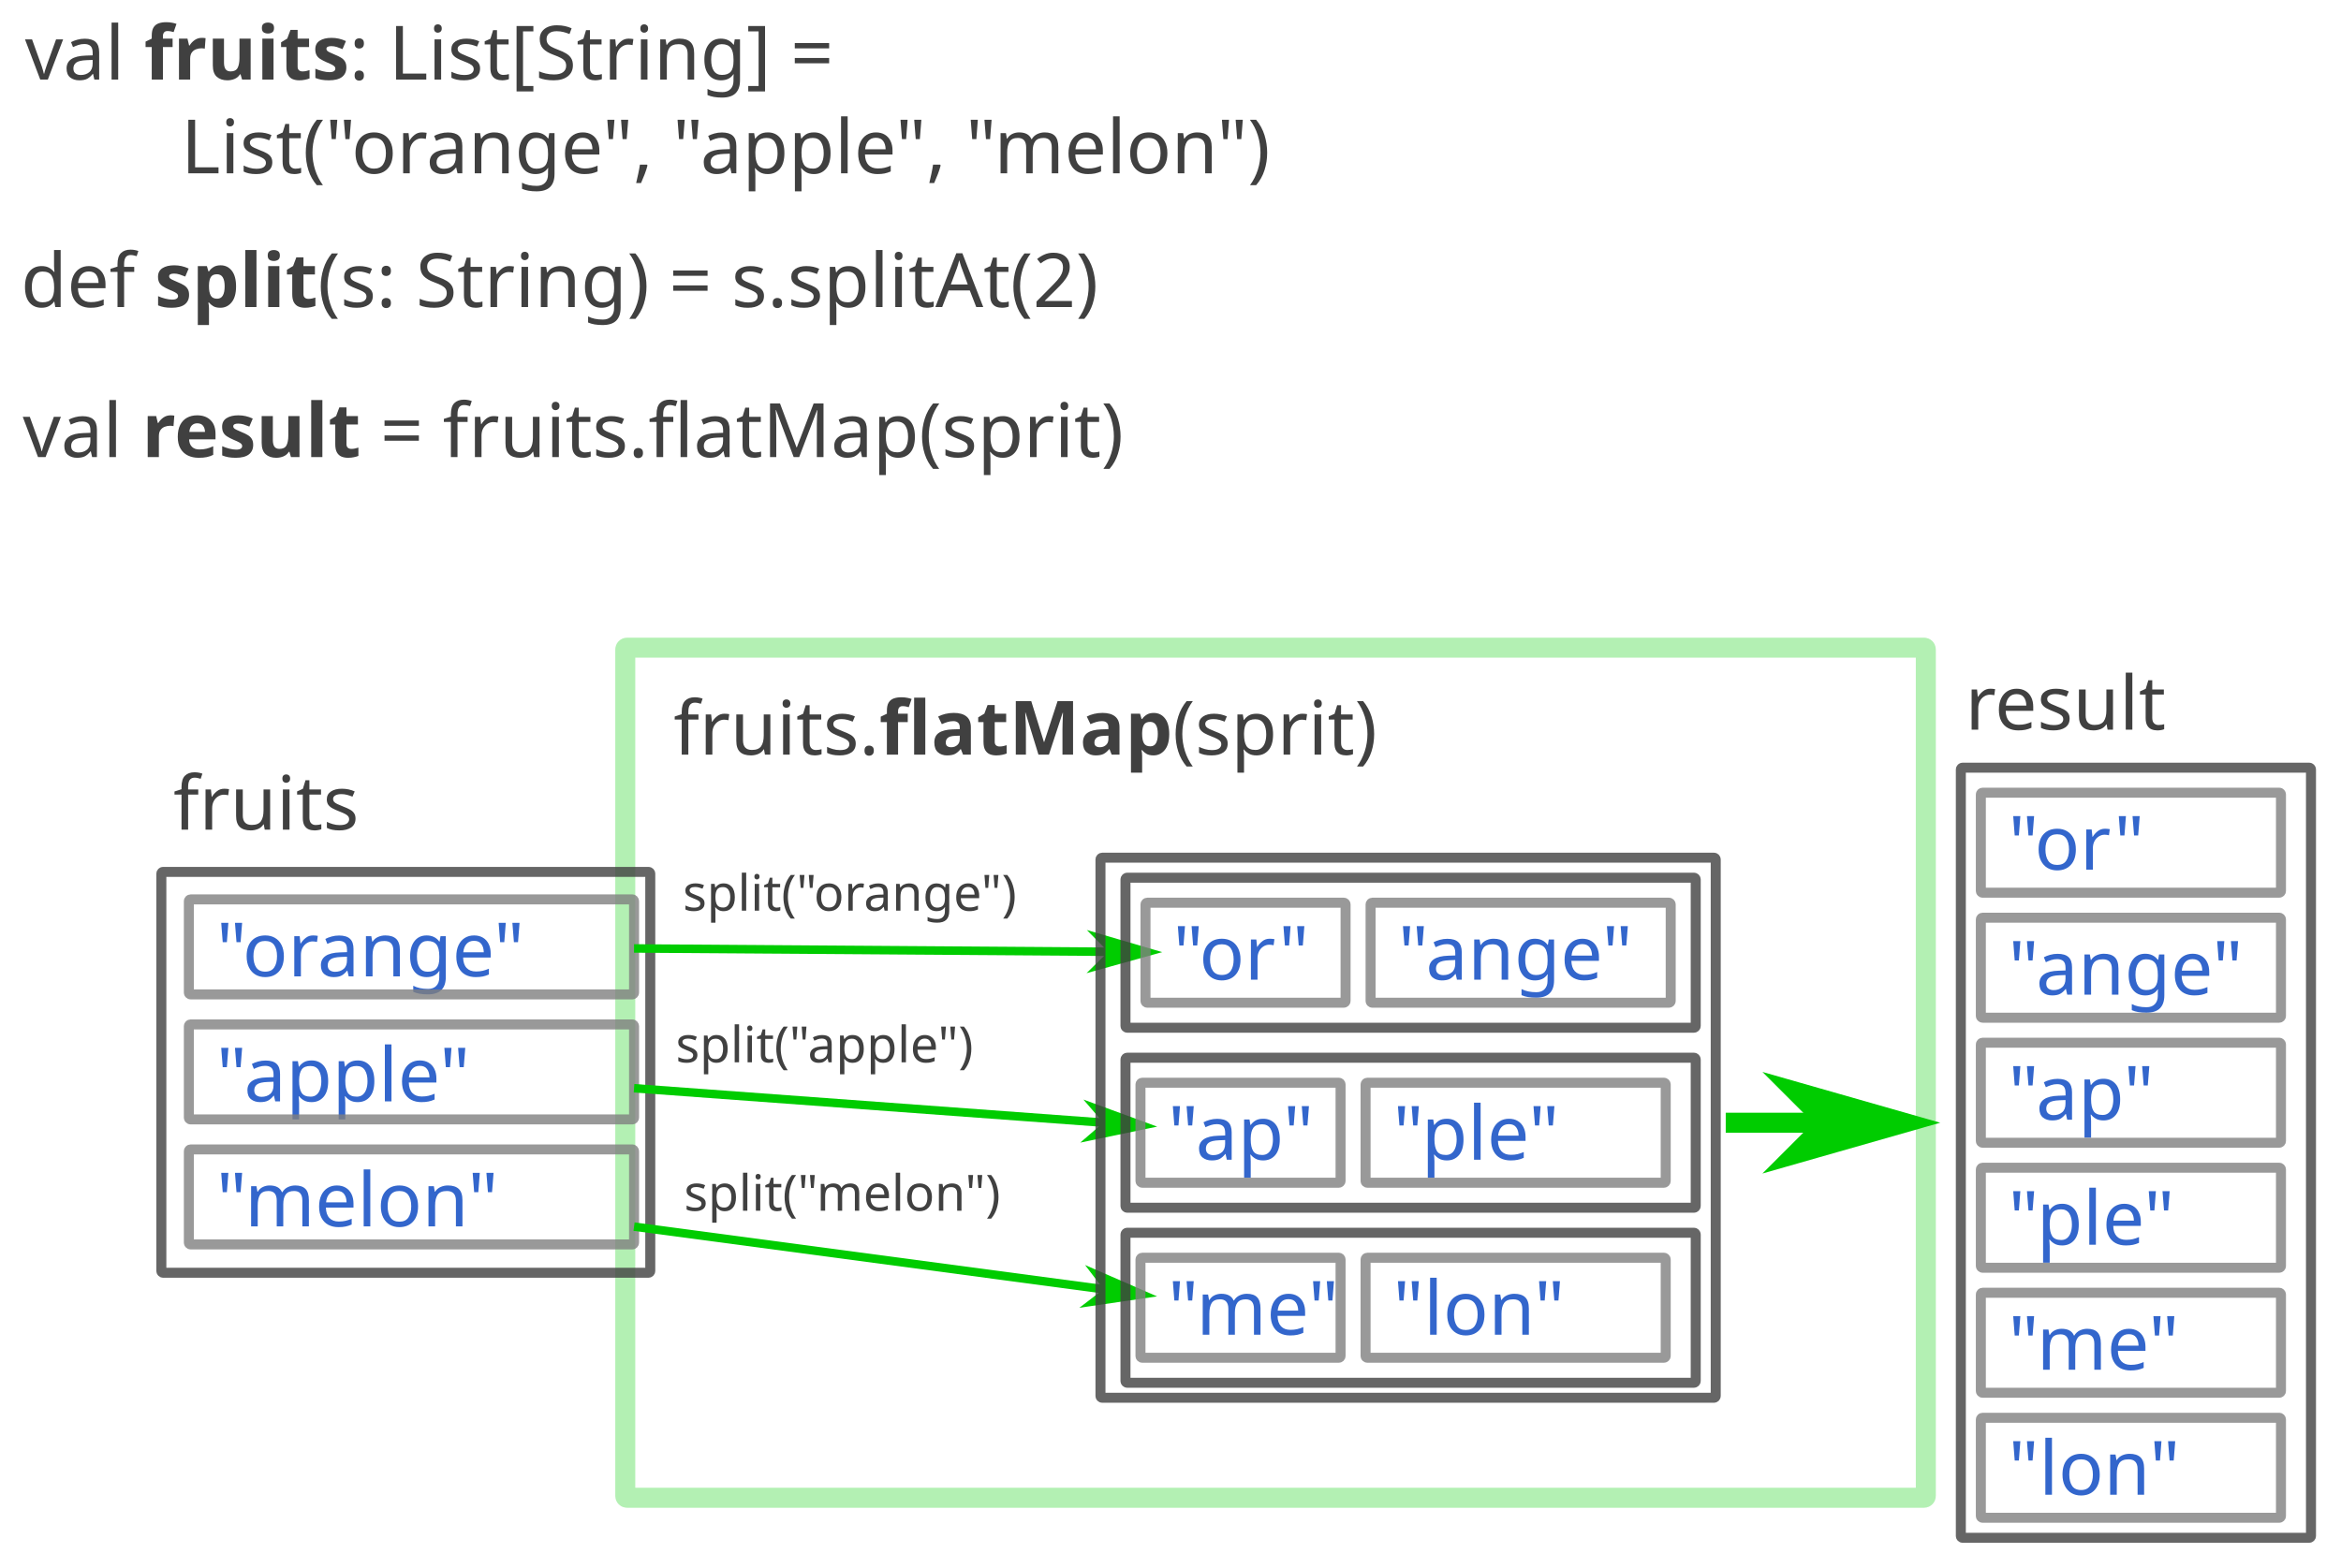
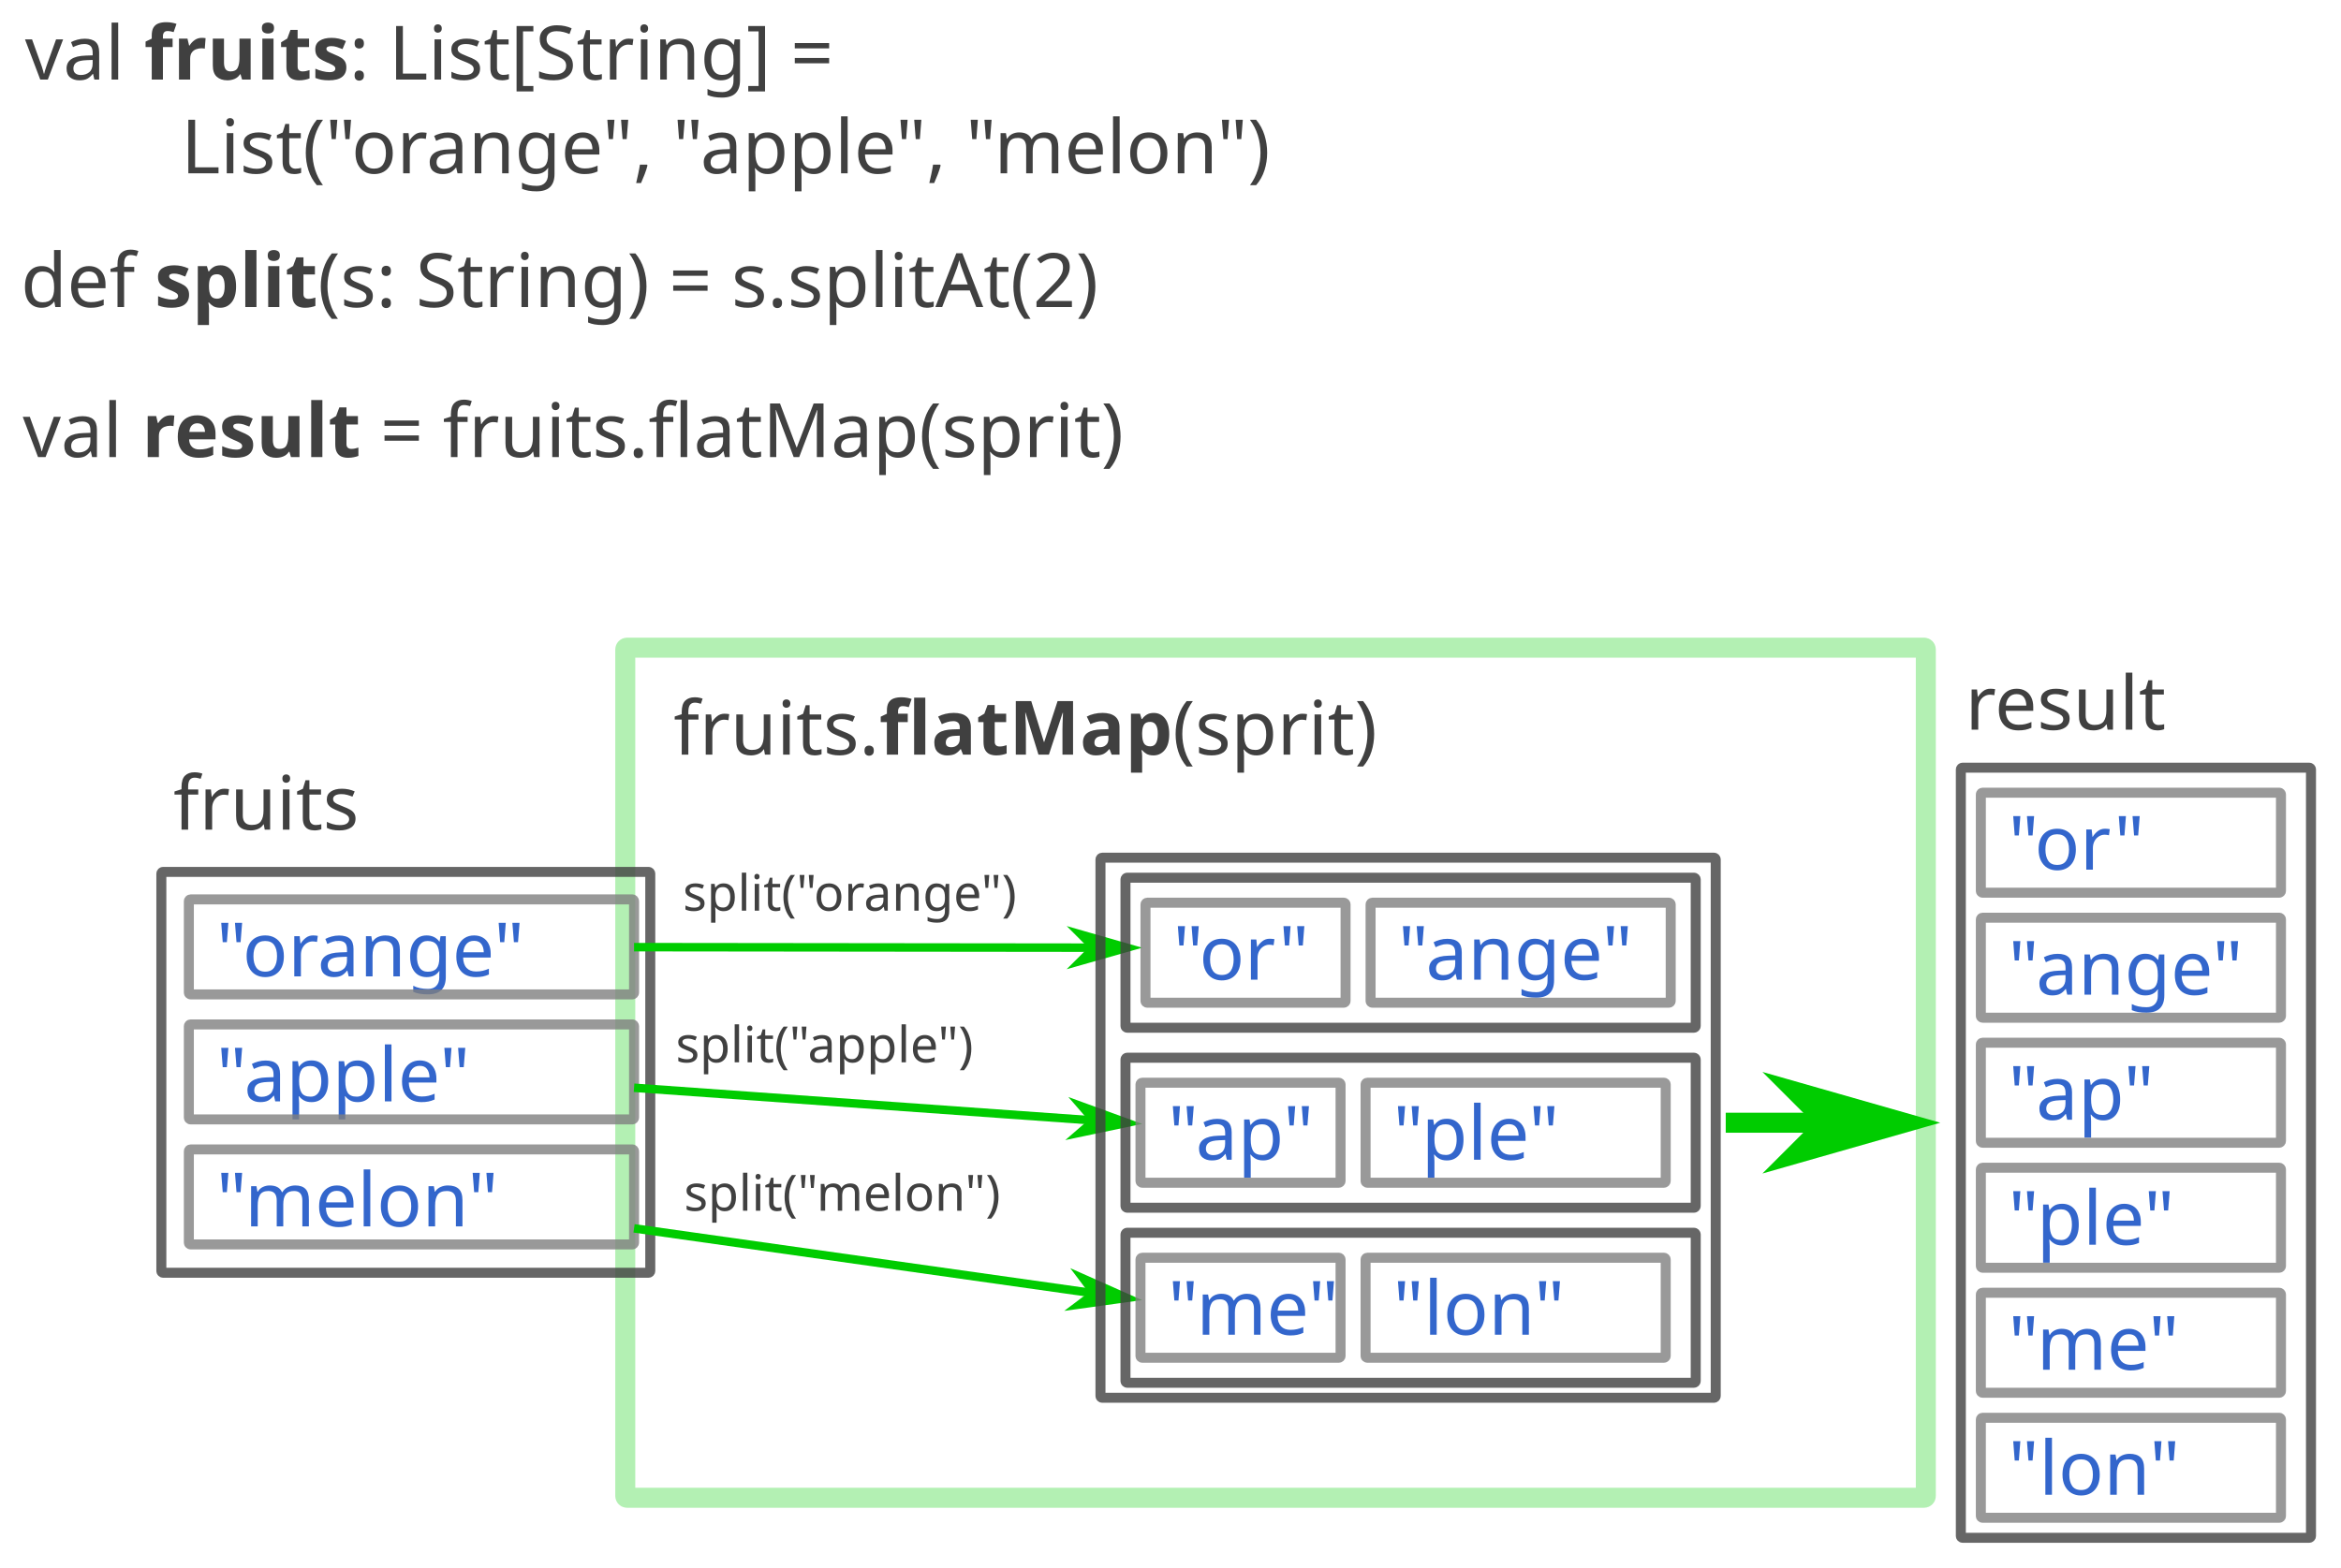
<svg xmlns="http://www.w3.org/2000/svg" width="936.002" height="627.035" id="svg5814" version="1.1" viewBox="0 0 936.002 627.035">
  <defs id="defs5816">
    <marker orient="auto" refY="0" refX="0" id="Arrow1Mend" style="overflow:visible">
      <path id="path4960" d="M 0,0 5,-5 -12.5,0 5,5 0,0 Z" style="fill:#00cc00;fill-opacity:1;fill-rule:evenodd;stroke:#00cc00;stroke-width:1pt;stroke-opacity:1" transform="matrix(-0.4,0,0,-0.4,-4,0)" />
    </marker>
    <marker orient="auto" refY="0" refX="0" id="Arrow1Mend-1" style="overflow:visible">
      <path id="path4960-3" d="M 0,0 5,-5 -12.5,0 5,5 0,0 Z" style="fill:#00cc00;fill-opacity:1;fill-rule:evenodd;stroke:#00cc00;stroke-width:1pt;stroke-opacity:1" transform="matrix(-0.4,0,0,-0.4,-4,0)" />
    </marker>
    <marker orient="auto" refY="0" refX="0" id="Arrow1Mend-1-6" style="overflow:visible">
      <path id="path4960-3-8" d="M 0,0 5,-5 -12.5,0 5,5 0,0 Z" style="fill:#00cc00;fill-opacity:1;fill-rule:evenodd;stroke:#00cc00;stroke-width:1pt;stroke-opacity:1" transform="matrix(-0.4,0,0,-0.4,-4,0)" />
    </marker>
    <marker orient="auto" refY="0" refX="0" id="Arrow1Mend-1-6-7" style="overflow:visible">
      <path id="path4960-3-8-6" d="M 0,0 5,-5 -12.5,0 5,5 0,0 Z" style="fill:#00cc00;fill-opacity:1;fill-rule:evenodd;stroke:#00cc00;stroke-width:1pt;stroke-opacity:1" transform="matrix(-0.4,0,0,-0.4,-4,0)" />
    </marker>
    <marker orient="auto" refY="0" refX="0" id="Arrow1Mend-1-6-7-7" style="overflow:visible">
      <path id="path4960-3-8-6-5" d="M 0,0 5,-5 -12.5,0 5,5 0,0 Z" style="fill:#00cc00;fill-opacity:1;fill-rule:evenodd;stroke:#00cc00;stroke-width:1pt;stroke-opacity:1" transform="matrix(-0.4,0,0,-0.4,-4,0)" />
    </marker>
    <marker orient="auto" refY="0" refX="0" id="Arrow1Mend-1-6-7-7-4" style="overflow:visible">
      <path id="path4960-3-8-6-5-3" d="M 0,0 5,-5 -12.5,0 5,5 0,0 Z" style="fill:#00cc00;fill-opacity:1;fill-rule:evenodd;stroke:#00cc00;stroke-width:1pt;stroke-opacity:1" transform="matrix(-0.4,0,0,-0.4,-4,0)" />
    </marker>
    <marker orient="auto" refY="0" refX="0" id="Arrow1Mend-5" style="overflow:visible">
      <path id="path4960-8" d="M 0,0 5,-5 -12.5,0 5,5 0,0 Z" style="fill:#00cc00;fill-opacity:1;fill-rule:evenodd;stroke:#00cc00;stroke-width:1pt;stroke-opacity:1" transform="matrix(-0.4,0,0,-0.4,-4,0)" />
    </marker>
    <marker orient="auto" refY="0" refX="0" id="Arrow1Mend-3" style="overflow:visible">
      <path id="path4960-87" d="M 0,0 5,-5 -12.5,0 5,5 0,0 Z" style="fill:#00cc00;fill-opacity:1;fill-rule:evenodd;stroke:#00cc00;stroke-width:1pt;stroke-opacity:1" transform="matrix(-0.4,0,0,-0.4,-4,0)" />
    </marker>
  </defs>
  <g id="layer1" transform="translate(20,81.0332)">
    <text xml:space="preserve" style="font-style:normal;font-weight:normal;font-size:45px;line-height:125%;font-family:Sans;letter-spacing:0px;word-spacing:0px;fill:#000000;fill-opacity:1;stroke:none;stroke-width:1px;stroke-linecap:butt;stroke-linejoin:miter;stroke-opacity:1" x="80" y="198" id="text4200">
      <tspan id="tspan4202" x="80" y="198" />
    </text>
    <g id="g4223">
      <g id="g4228">
        <rect style="opacity:0.3;fill:none;fill-opacity:1;fill-rule:evenodd;stroke:#00cc00;stroke-width:8;stroke-linecap:butt;stroke-linejoin:round;stroke-miterlimit:4;stroke-dasharray:none;stroke-dashoffset:0;stroke-opacity:1" id="rect13855" width="520" height="340" x="230" y="178" ry="0.709" />
        <text xml:space="preserve" style="font-style:normal;font-weight:normal;font-size:17.5px;line-height:125%;font-family:Sans;letter-spacing:0px;word-spacing:0px;fill:#000000;fill-opacity:1;stroke:none;stroke-width:1px;stroke-linecap:butt;stroke-linejoin:miter;stroke-opacity:1" x="160" y="358" id="text4394">
          <tspan id="tspan4396" x="160" y="358" />
        </text>
        <text xml:space="preserve" style="font-style:normal;font-weight:normal;font-size:30px;line-height:125%;font-family:Sans;letter-spacing:0px;word-spacing:0px;fill:#404040;fill-opacity:1;stroke:none;stroke-width:1px;stroke-linecap:butt;stroke-linejoin:miter;stroke-opacity:1" x="-11.655" y="41.76" id="text4398">
          <tspan id="tspan4400" x="-11.655" y="41.76">def <tspan style="font-style:normal;font-variant:normal;font-weight:bold;font-stretch:normal;font-family:Sans;-inkscape-font-specification:'Sans Bold'" id="tspan13859">split</tspan>(s: String) = s.splitAt(2) </tspan>
        </text>
        <g transform="matrix(1.000899,0,0,0.9999944,185.4223,10.67839)" id="g4699">
          <text id="text4204-4" y="298.789" x="-118.812" style="font-style:normal;font-weight:normal;font-size:70px;line-height:125%;font-family:Sans;letter-spacing:0px;word-spacing:0px;fill:#3366cc;fill-opacity:1;stroke:none;stroke-width:1px;stroke-linecap:butt;stroke-linejoin:miter;stroke-opacity:1" xml:space="preserve">
            <tspan style="font-size:30px;text-align:start;text-anchor:start;fill:#3366cc" y="298.789" x="-118.812" id="tspan4206-8">"orange"</tspan>
          </text>
          <rect style="opacity:0.8;fill:none;fill-opacity:1;fill-rule:evenodd;stroke:#808080;stroke-width:3.998;stroke-linecap:butt;stroke-linejoin:round;stroke-miterlimit:0;stroke-dasharray:none;stroke-dashoffset:0;stroke-opacity:1" id="rect4682" width="177.839" height="38.001" x="-129.793" y="268" ry="0.709" />
        </g>
        <g id="g4699-0" transform="matrix(1.000899,0,0,0.9999944,185.4223,60.6784)">
          <text id="text4204-4-6" y="298.789" x="-118.812" style="font-style:normal;font-weight:normal;font-size:70px;line-height:125%;font-family:Sans;letter-spacing:0px;word-spacing:0px;fill:#3366cc;fill-opacity:1;stroke:none;stroke-width:1px;stroke-linecap:butt;stroke-linejoin:miter;stroke-opacity:1" xml:space="preserve">
            <tspan style="font-size:30px;text-align:start;text-anchor:start;fill:#3366cc" y="298.789" x="-118.812" id="tspan4206-8-4">"apple"</tspan>
          </text>
          <rect style="opacity:0.8;fill:none;fill-opacity:1;fill-rule:evenodd;stroke:#808080;stroke-width:3.998;stroke-linecap:butt;stroke-linejoin:round;stroke-miterlimit:0;stroke-dasharray:none;stroke-dashoffset:0;stroke-opacity:1" id="rect4682-4" width="177.839" height="38.001" x="-129.793" y="268" ry="0.709" />
        </g>
        <g transform="matrix(1.000899,0,0,0.9999944,185.4223,110.6784)" id="g4699-1">
          <text id="text4204-4-1" y="298.789" x="-118.812" style="font-style:normal;font-weight:normal;font-size:70px;line-height:125%;font-family:Sans;letter-spacing:0px;word-spacing:0px;fill:#3366cc;fill-opacity:1;stroke:none;stroke-width:1px;stroke-linecap:butt;stroke-linejoin:miter;stroke-opacity:1" xml:space="preserve">
            <tspan style="font-size:30px;text-align:start;text-anchor:start;fill:#3366cc" y="298.789" x="-118.812" id="tspan4206-8-5">"melon"</tspan>
          </text>
          <rect style="opacity:0.8;fill:none;fill-opacity:1;fill-rule:evenodd;stroke:#808080;stroke-width:3.998;stroke-linecap:butt;stroke-linejoin:round;stroke-miterlimit:0;stroke-dasharray:none;stroke-dashoffset:0;stroke-opacity:1" id="rect4682-9" width="177.839" height="38.001" x="-129.793" y="268" ry="0.709" />
        </g>
        <text xml:space="preserve" style="font-style:normal;font-weight:normal;font-size:30px;line-height:125%;font-family:Sans;letter-spacing:0px;word-spacing:0px;fill:#000000;fill-opacity:1;stroke:none;stroke-width:1px;stroke-linecap:butt;stroke-linejoin:miter;stroke-opacity:1" x="640" y="268" id="text4800">
          <tspan id="tspan4802" x="640" y="268" />
        </text>
        <text xml:space="preserve" style="font-style:normal;font-weight:normal;font-size:30px;line-height:125%;font-family:Sans;letter-spacing:0px;word-spacing:0px;fill:#404040;fill-opacity:1;stroke:none;stroke-width:1px;stroke-linecap:butt;stroke-linejoin:miter;stroke-opacity:1" x="-10" y="-49.207" id="text4918">
          <tspan id="tspan4920" x="-10" y="-49.207">val <tspan style="font-style:normal;font-variant:normal;font-weight:bold;font-stretch:normal;font-family:Sans;-inkscape-font-specification:'Sans Bold'" id="tspan10291">fruits</tspan>: List[String] = </tspan>
          <tspan x="-10" y="-11.707" id="tspan10242">        List("orange", "apple", "melon")</tspan>
        </text>
        <rect style="opacity:0.8;fill:none;fill-opacity:1;fill-rule:evenodd;stroke:#404040;stroke-width:4;stroke-linecap:butt;stroke-linejoin:round;stroke-miterlimit:0;stroke-dasharray:none;stroke-dashoffset:0;stroke-opacity:1" id="rect4922" width="195.488" height="160.322" x="44.512" y="267.678" ry="0.709" />
        <text xml:space="preserve" style="font-style:normal;font-weight:normal;font-size:30px;line-height:125%;font-family:Sans;letter-spacing:0px;word-spacing:0px;fill:#404040;fill-opacity:1;stroke:none;stroke-width:1px;stroke-linecap:butt;stroke-linejoin:miter;stroke-opacity:1" x="249.312" y="220.793" id="text4939">
          <tspan id="tspan4941" x="249.312" y="220.793">fruits.<tspan style="-inkscape-font-specification:'Sans Bold';font-family:Sans;font-weight:bold;font-style:normal;font-stretch:normal;font-variant:normal" id="tspan13857">flatMap</tspan>(sprit)</tspan>
        </text>
-         <path style="display:inline;fill:#00cc00;fill-rule:evenodd;stroke:#00cc00;stroke-width:3.4;stroke-linecap:butt;stroke-linejoin:miter;stroke-miterlimit:4;stroke-dasharray:none;stroke-opacity:1;marker-end:url(#Arrow1Mend)" d="M 233.511,298.298 438,299.721" id="path4945" />
-         <path style="display:inline;fill:#00cc00;fill-rule:evenodd;stroke:#00cc00;stroke-width:3.4;stroke-linecap:butt;stroke-linejoin:miter;stroke-miterlimit:4;stroke-dasharray:none;stroke-opacity:1;marker-end:url(#Arrow1Mend-1)" d="m 233.511,354.208 202.488,14.857" id="path4945-0" />
-         <path style="display:inline;fill:#00cc00;fill-rule:evenodd;stroke:#00cc00;stroke-width:3.4;stroke-linecap:butt;stroke-linejoin:miter;stroke-miterlimit:4;stroke-dasharray:none;stroke-opacity:1;marker-end:url(#Arrow1Mend-1-6)" d="m 233.511,409.554 202.488,27.02" id="path4945-0-5" />
+         <path style="display:inline;fill:#00cc00;fill-rule:evenodd;stroke:#00cc00;stroke-width:3.4;stroke-linecap:butt;stroke-linejoin:miter;stroke-miterlimit:4;stroke-dasharray:none;stroke-opacity:1;marker-end:url(#Arrow1Mend)" d="M 233.511,297.778 430,298" id="path4945" />
+         <path style="display:inline;fill:#00cc00;fill-rule:evenodd;stroke:#00cc00;stroke-width:3.4;stroke-linecap:butt;stroke-linejoin:miter;stroke-miterlimit:4;stroke-dasharray:none;stroke-opacity:1;marker-end:url(#Arrow1Mend-1)" d="M 233.511,354.013 430,368" id="path4945-0" />
+         <path style="display:inline;fill:#00cc00;fill-rule:evenodd;stroke:#00cc00;stroke-width:3.4;stroke-linecap:butt;stroke-linejoin:miter;stroke-miterlimit:4;stroke-dasharray:none;stroke-opacity:1;marker-end:url(#Arrow1Mend-1-6)" d="M 233.511,410.248 430,438" id="path4945-0-5" />
        <text xml:space="preserve" style="font-style:normal;font-weight:normal;font-size:30px;line-height:125%;font-family:Sans;letter-spacing:0px;word-spacing:0px;fill:#404040;fill-opacity:1;stroke:none;stroke-width:1px;stroke-linecap:butt;stroke-linejoin:miter;stroke-opacity:1" x="253.018" y="283.195" id="text9422">
          <tspan id="tspan9424" x="253.018" y="283.195" style="font-size:20px">split("orange")</tspan>
        </text>
        <text xml:space="preserve" style="font-style:normal;font-weight:normal;font-size:30px;line-height:125%;font-family:Sans;letter-spacing:0px;word-spacing:0px;fill:#404040;fill-opacity:1;stroke:none;stroke-width:1px;stroke-linecap:butt;stroke-linejoin:miter;stroke-opacity:1" x="250.166" y="343.84" id="text9422-2">
          <tspan id="tspan9424-1" x="250.166" y="343.84" style="font-size:20px">split("apple")</tspan>
        </text>
        <text xml:space="preserve" style="font-style:normal;font-weight:normal;font-size:30px;line-height:125%;font-family:Sans;letter-spacing:0px;word-spacing:0px;fill:#404040;fill-opacity:1;stroke:none;stroke-width:1px;stroke-linecap:butt;stroke-linejoin:miter;stroke-opacity:1" x="253.486" y="403.195" id="text9422-2-0">
          <tspan id="tspan9424-1-5" x="253.486" y="403.195" style="font-size:20px">split("melon")</tspan>
        </text>
        <text xml:space="preserve" style="font-style:normal;font-weight:normal;font-size:30px;line-height:125%;font-family:Sans;letter-spacing:0px;word-spacing:0px;fill:#404040;fill-opacity:1;stroke:none;stroke-width:1px;stroke-linecap:butt;stroke-linejoin:miter;stroke-opacity:1" x="-10.894" y="101.76" id="text4918-7">
          <tspan x="-10.894" y="101.76" id="tspan10333">val <tspan style="font-style:normal;font-variant:normal;font-weight:bold;font-stretch:normal;font-family:Sans;-inkscape-font-specification:'Sans Bold'" id="tspan13845">result</tspan> = fruits.flatMap(sprit) </tspan>
        </text>
        <text xml:space="preserve" style="font-style:normal;font-weight:normal;font-size:30px;line-height:125%;font-family:Sans;letter-spacing:0px;word-spacing:0px;fill:#404040;fill-opacity:1;stroke:none;stroke-width:1px;stroke-linecap:butt;stroke-linejoin:miter;stroke-opacity:1" x="49.312" y="250.793" id="text10267">
          <tspan id="tspan10269" x="49.312" y="250.793">fruits</tspan>
        </text>
        <text xml:space="preserve" style="font-style:normal;font-weight:normal;font-size:30px;line-height:125%;font-family:Sans;letter-spacing:0px;word-spacing:0px;fill:#404040;fill-opacity:1;stroke:none;stroke-width:1px;stroke-linecap:butt;stroke-linejoin:miter;stroke-opacity:1" x="765.771" y="210.793" id="text10267-1">
          <tspan x="765.771" y="210.793" id="tspan13849">result</tspan>
        </text>
        <g transform="matrix(1.000899,0,0,0.9999944,567.9101,12.0011)" id="g4699-5">
          <text id="text4204-4-0" y="298.789" x="-118.812" style="font-style:normal;font-weight:normal;font-size:70px;line-height:125%;font-family:Sans;letter-spacing:0px;word-spacing:0px;fill:#3366cc;fill-opacity:1;stroke:none;stroke-width:1px;stroke-linecap:butt;stroke-linejoin:miter;stroke-opacity:1" xml:space="preserve">
            <tspan style="font-size:30px;text-align:start;text-anchor:start;fill:#3366cc" y="298.789" x="-118.812" id="tspan4206-8-47">"or"</tspan>
          </text>
          <rect style="opacity:0.8;fill:none;fill-opacity:1;fill-rule:evenodd;stroke:#808080;stroke-width:3.998;stroke-linecap:butt;stroke-linejoin:round;stroke-miterlimit:0;stroke-dasharray:none;stroke-dashoffset:0;stroke-opacity:1" id="rect4682-5" width="79.928" height="40" x="-129.793" y="268" ry="0.709" />
        </g>
        <g id="g4699-0-2" transform="matrix(1.000899,0,0,0.9999944,565.9092,84.00019)">
          <text id="text4204-4-6-9" y="298.789" x="-118.812" style="font-style:normal;font-weight:normal;font-size:70px;line-height:125%;font-family:Sans;letter-spacing:0px;word-spacing:0px;fill:#3366cc;fill-opacity:1;stroke:none;stroke-width:1px;stroke-linecap:butt;stroke-linejoin:miter;stroke-opacity:1" xml:space="preserve">
            <tspan style="font-size:30px;text-align:start;text-anchor:start;fill:#3366cc" y="298.789" x="-118.812" id="tspan4206-8-4-24">"ap"</tspan>
          </text>
          <rect style="opacity:0.8;fill:none;fill-opacity:1;fill-rule:evenodd;stroke:#808080;stroke-width:3.998;stroke-linecap:butt;stroke-linejoin:round;stroke-miterlimit:0;stroke-dasharray:none;stroke-dashoffset:0;stroke-opacity:1" id="rect4682-4-5" width="79.928" height="40" x="-129.793" y="268" ry="0.709" />
        </g>
        <g transform="matrix(1.000899,0,0,0.9999944,565.9092,154.0002)" id="g4699-1-49">
          <text id="text4204-4-1-1" y="298.789" x="-118.812" style="font-style:normal;font-weight:normal;font-size:70px;line-height:125%;font-family:Sans;letter-spacing:0px;word-spacing:0px;fill:#3366cc;fill-opacity:1;stroke:none;stroke-width:1px;stroke-linecap:butt;stroke-linejoin:miter;stroke-opacity:1" xml:space="preserve">
            <tspan style="font-size:30px;text-align:start;text-anchor:start;fill:#3366cc" y="298.789" x="-118.812" id="tspan4206-8-5-0">"me"</tspan>
          </text>
          <rect style="opacity:0.8;fill:none;fill-opacity:1;fill-rule:evenodd;stroke:#808080;stroke-width:3.998;stroke-linecap:butt;stroke-linejoin:round;stroke-miterlimit:0;stroke-dasharray:none;stroke-dashoffset:0;stroke-opacity:1" id="rect4682-9-1" width="79.928" height="40" x="-129.793" y="268" ry="0.709" />
        </g>
        <rect style="opacity:0.8;fill:none;fill-opacity:1;fill-rule:evenodd;stroke:#404040;stroke-width:4;stroke-linecap:butt;stroke-linejoin:round;stroke-miterlimit:0;stroke-dasharray:none;stroke-dashoffset:0;stroke-opacity:1" id="rect4922-7" width="245.999" height="216.001" x="420" y="262" ry="0.709" />
        <g transform="matrix(1.000899,0,0,0.9999944,657.9101,12.00111)" id="g4699-5-4">
          <text id="text4204-4-0-5" y="298.789" x="-118.812" style="font-style:normal;font-weight:normal;font-size:70px;line-height:125%;font-family:Sans;letter-spacing:0px;word-spacing:0px;fill:#3366cc;fill-opacity:1;stroke:none;stroke-width:1px;stroke-linecap:butt;stroke-linejoin:miter;stroke-opacity:1" xml:space="preserve">
            <tspan style="font-size:30px;text-align:start;text-anchor:start;fill:#3366cc" y="298.789" x="-118.812" id="tspan4206-8-47-5">"ange"</tspan>
          </text>
          <rect style="opacity:0.8;fill:none;fill-opacity:1;fill-rule:evenodd;stroke:#808080;stroke-width:3.998;stroke-linecap:butt;stroke-linejoin:round;stroke-miterlimit:0;stroke-dasharray:none;stroke-dashoffset:0;stroke-opacity:1" id="rect4682-5-0" width="119.892" height="40" x="-129.793" y="268" ry="0.709" />
        </g>
        <g id="g4699-0-2-5" transform="matrix(1.000899,0,0,0.9999944,655.9092,84.0002)">
          <text id="text4204-4-6-9-3" y="298.789" x="-118.812" style="font-style:normal;font-weight:normal;font-size:70px;line-height:125%;font-family:Sans;letter-spacing:0px;word-spacing:0px;fill:#3366cc;fill-opacity:1;stroke:none;stroke-width:1px;stroke-linecap:butt;stroke-linejoin:miter;stroke-opacity:1" xml:space="preserve">
            <tspan style="font-size:30px;text-align:start;text-anchor:start;fill:#3366cc" y="298.789" x="-118.812" id="tspan4206-8-4-24-7">"ple"</tspan>
          </text>
          <rect style="opacity:0.8;fill:none;fill-opacity:1;fill-rule:evenodd;stroke:#808080;stroke-width:3.998;stroke-linecap:butt;stroke-linejoin:round;stroke-miterlimit:0;stroke-dasharray:none;stroke-dashoffset:0;stroke-opacity:1" id="rect4682-4-5-5" width="119.892" height="40" x="-129.793" y="268" ry="0.709" />
        </g>
        <g transform="matrix(1.000899,0,0,0.9999944,655.9092,154.0002)" id="g4699-1-49-1">
          <text id="text4204-4-1-1-2" y="298.789" x="-118.812" style="font-style:normal;font-weight:normal;font-size:70px;line-height:125%;font-family:Sans;letter-spacing:0px;word-spacing:0px;fill:#3366cc;fill-opacity:1;stroke:none;stroke-width:1px;stroke-linecap:butt;stroke-linejoin:miter;stroke-opacity:1" xml:space="preserve">
            <tspan style="font-size:30px;text-align:start;text-anchor:start;fill:#3366cc" y="298.789" x="-118.812" id="tspan4206-8-5-0-5">"lon"</tspan>
          </text>
          <rect style="opacity:0.8;fill:none;fill-opacity:1;fill-rule:evenodd;stroke:#808080;stroke-width:3.998;stroke-linecap:butt;stroke-linejoin:round;stroke-miterlimit:0;stroke-dasharray:none;stroke-dashoffset:0;stroke-opacity:1" id="rect4682-9-1-7" width="119.892" height="40" x="-129.793" y="268" ry="0.709" />
        </g>
        <rect style="opacity:0.8;fill:none;fill-opacity:1;fill-rule:evenodd;stroke:#404040;stroke-width:4;stroke-linecap:butt;stroke-linejoin:round;stroke-miterlimit:0;stroke-dasharray:none;stroke-dashoffset:0;stroke-opacity:1" id="rect4922-7-7" width="228" height="60" x="430" y="270" ry="0.709" />
        <rect style="opacity:0.8;fill:none;fill-opacity:1;fill-rule:evenodd;stroke:#404040;stroke-width:4;stroke-linecap:butt;stroke-linejoin:round;stroke-miterlimit:0;stroke-dasharray:none;stroke-dashoffset:0;stroke-opacity:1" id="rect4922-7-7-1" width="228" height="60" x="430" y="342" ry="0.709" />
        <rect style="opacity:0.8;fill:none;fill-opacity:1;fill-rule:evenodd;stroke:#404040;stroke-width:4;stroke-linecap:butt;stroke-linejoin:round;stroke-miterlimit:0;stroke-dasharray:none;stroke-dashoffset:0;stroke-opacity:1" id="rect4922-7-7-1-1" width="228" height="60" x="430" y="412" ry="0.709" />
        <g transform="matrix(1.000899,0,0,0.9999944,901.911,-31.99798)" id="g4699-5-4-6">
          <text id="text4204-4-0-5-2" y="298.789" x="-118.812" style="font-style:normal;font-weight:normal;font-size:70px;line-height:125%;font-family:Sans;letter-spacing:0px;word-spacing:0px;fill:#3366cc;fill-opacity:1;stroke:none;stroke-width:1px;stroke-linecap:butt;stroke-linejoin:miter;stroke-opacity:1" xml:space="preserve">
            <tspan style="font-size:30px;text-align:start;text-anchor:start;fill:#3366cc" y="298.789" x="-118.812" id="tspan4206-8-47-5-4">"or"</tspan>
          </text>
          <rect style="opacity:0.8;fill:none;fill-opacity:1;fill-rule:evenodd;stroke:#808080;stroke-width:3.998;stroke-linecap:butt;stroke-linejoin:round;stroke-miterlimit:0;stroke-dasharray:none;stroke-dashoffset:0;stroke-opacity:1" id="rect4682-5-0-3" width="119.892" height="40" x="-129.793" y="268" ry="0.709" />
        </g>
        <g transform="matrix(1.000899,0,0,0.9999944,901.911,18.00202)" id="g4699-5-4-6-3">
          <text id="text4204-4-0-5-2-0" y="298.789" x="-118.812" style="font-style:normal;font-weight:normal;font-size:70px;line-height:125%;font-family:Sans;letter-spacing:0px;word-spacing:0px;fill:#3366cc;fill-opacity:1;stroke:none;stroke-width:1px;stroke-linecap:butt;stroke-linejoin:miter;stroke-opacity:1" xml:space="preserve">
            <tspan style="font-size:30px;text-align:start;text-anchor:start;fill:#3366cc" y="298.789" x="-118.812" id="tspan4206-8-47-5-4-4">"ange"</tspan>
          </text>
          <rect style="opacity:0.8;fill:none;fill-opacity:1;fill-rule:evenodd;stroke:#808080;stroke-width:3.998;stroke-linecap:butt;stroke-linejoin:round;stroke-miterlimit:0;stroke-dasharray:none;stroke-dashoffset:0;stroke-opacity:1" id="rect4682-5-0-3-3" width="119.892" height="40" x="-129.793" y="268" ry="0.709" />
        </g>
        <g transform="matrix(1.000899,0,0,0.9999944,901.911,68.00201)" id="g4699-5-4-6-3-8">
          <text id="text4204-4-0-5-2-0-7" y="298.789" x="-118.812" style="font-style:normal;font-weight:normal;font-size:70px;line-height:125%;font-family:Sans;letter-spacing:0px;word-spacing:0px;fill:#3366cc;fill-opacity:1;stroke:none;stroke-width:1px;stroke-linecap:butt;stroke-linejoin:miter;stroke-opacity:1" xml:space="preserve">
            <tspan style="font-size:30px;text-align:start;text-anchor:start;fill:#3366cc" y="298.789" x="-118.812" id="tspan4206-8-47-5-4-4-0">"ap"</tspan>
          </text>
          <rect style="opacity:0.8;fill:none;fill-opacity:1;fill-rule:evenodd;stroke:#808080;stroke-width:3.998;stroke-linecap:butt;stroke-linejoin:round;stroke-miterlimit:0;stroke-dasharray:none;stroke-dashoffset:0;stroke-opacity:1" id="rect4682-5-0-3-3-9" width="119.892" height="40" x="-129.793" y="268" ry="0.709" />
        </g>
        <g transform="matrix(1.000899,0,0,0.9999944,901.911,118.002)" id="g4699-5-4-6-3-8-8">
          <text id="text4204-4-0-5-2-0-7-9" y="298.789" x="-118.812" style="font-style:normal;font-weight:normal;font-size:70px;line-height:125%;font-family:Sans;letter-spacing:0px;word-spacing:0px;fill:#3366cc;fill-opacity:1;stroke:none;stroke-width:1px;stroke-linecap:butt;stroke-linejoin:miter;stroke-opacity:1" xml:space="preserve">
            <tspan style="font-size:30px;text-align:start;text-anchor:start;fill:#3366cc" y="298.789" x="-118.812" id="tspan4206-8-47-5-4-4-0-5">"ple"</tspan>
          </text>
          <rect style="opacity:0.8;fill:none;fill-opacity:1;fill-rule:evenodd;stroke:#808080;stroke-width:3.998;stroke-linecap:butt;stroke-linejoin:round;stroke-miterlimit:0;stroke-dasharray:none;stroke-dashoffset:0;stroke-opacity:1" id="rect4682-5-0-3-3-9-6" width="119.892" height="40" x="-129.793" y="268" ry="0.709" />
        </g>
        <g transform="matrix(1.000899,0,0,0.9999944,901.911,168.002)" id="g4699-5-4-6-3-8-8-2">
          <text id="text4204-4-0-5-2-0-7-9-9" y="298.789" x="-118.812" style="font-style:normal;font-weight:normal;font-size:70px;line-height:125%;font-family:Sans;letter-spacing:0px;word-spacing:0px;fill:#3366cc;fill-opacity:1;stroke:none;stroke-width:1px;stroke-linecap:butt;stroke-linejoin:miter;stroke-opacity:1" xml:space="preserve">
            <tspan style="font-size:30px;text-align:start;text-anchor:start;fill:#3366cc" y="298.789" x="-118.812" id="tspan4206-8-47-5-4-4-0-5-0">"me"</tspan>
          </text>
          <rect style="opacity:0.8;fill:none;fill-opacity:1;fill-rule:evenodd;stroke:#808080;stroke-width:3.998;stroke-linecap:butt;stroke-linejoin:round;stroke-miterlimit:0;stroke-dasharray:none;stroke-dashoffset:0;stroke-opacity:1" id="rect4682-5-0-3-3-9-6-1" width="119.892" height="40" x="-129.793" y="268" ry="0.709" />
        </g>
        <g transform="matrix(1.000899,0,0,0.9999944,901.911,218.002)" id="g4699-5-4-6-3-8-8-2-0">
          <text id="text4204-4-0-5-2-0-7-9-9-4" y="298.789" x="-118.812" style="font-style:normal;font-weight:normal;font-size:70px;line-height:125%;font-family:Sans;letter-spacing:0px;word-spacing:0px;fill:#3366cc;fill-opacity:1;stroke:none;stroke-width:1px;stroke-linecap:butt;stroke-linejoin:miter;stroke-opacity:1" xml:space="preserve">
            <tspan style="font-size:30px;text-align:start;text-anchor:start;fill:#3366cc" y="298.789" x="-118.812" id="tspan4206-8-47-5-4-4-0-5-0-1">"lon"</tspan>
          </text>
          <rect style="opacity:0.8;fill:none;fill-opacity:1;fill-rule:evenodd;stroke:#808080;stroke-width:3.998;stroke-linecap:butt;stroke-linejoin:round;stroke-miterlimit:0;stroke-dasharray:none;stroke-dashoffset:0;stroke-opacity:1" id="rect4682-5-0-3-3-9-6-1-1" width="119.892" height="40" x="-129.793" y="268" ry="0.709" />
        </g>
        <rect style="opacity:0.8;fill:none;fill-opacity:1;fill-rule:evenodd;stroke:#404040;stroke-width:4;stroke-linecap:butt;stroke-linejoin:round;stroke-miterlimit:0;stroke-dasharray:none;stroke-dashoffset:0;stroke-opacity:1" id="rect4922-7-9" width="140" height="308" x="764.002" y="226.002" ry="0.709" />
        <path style="display:none;fill:#00cc00;fill-rule:evenodd;stroke:#00cc00;stroke-width:3.4;stroke-linecap:butt;stroke-linejoin:miter;stroke-miterlimit:4;stroke-dasharray:none;stroke-opacity:1;marker-end:url(#Arrow1Mend-5)" d="M 540,478 874.501,386.681" id="path4945-6" />
        <path style="display:inline;fill:#00cc00;fill-rule:evenodd;stroke:#00cc00;stroke-width:8;stroke-linecap:butt;stroke-linejoin:miter;stroke-miterlimit:4;stroke-dasharray:none;stroke-opacity:1;marker-end:url(#Arrow1Mend-3)" d="m 670,368 70,0" id="path4945-5" />
      </g>
    </g>
  </g>
</svg>
